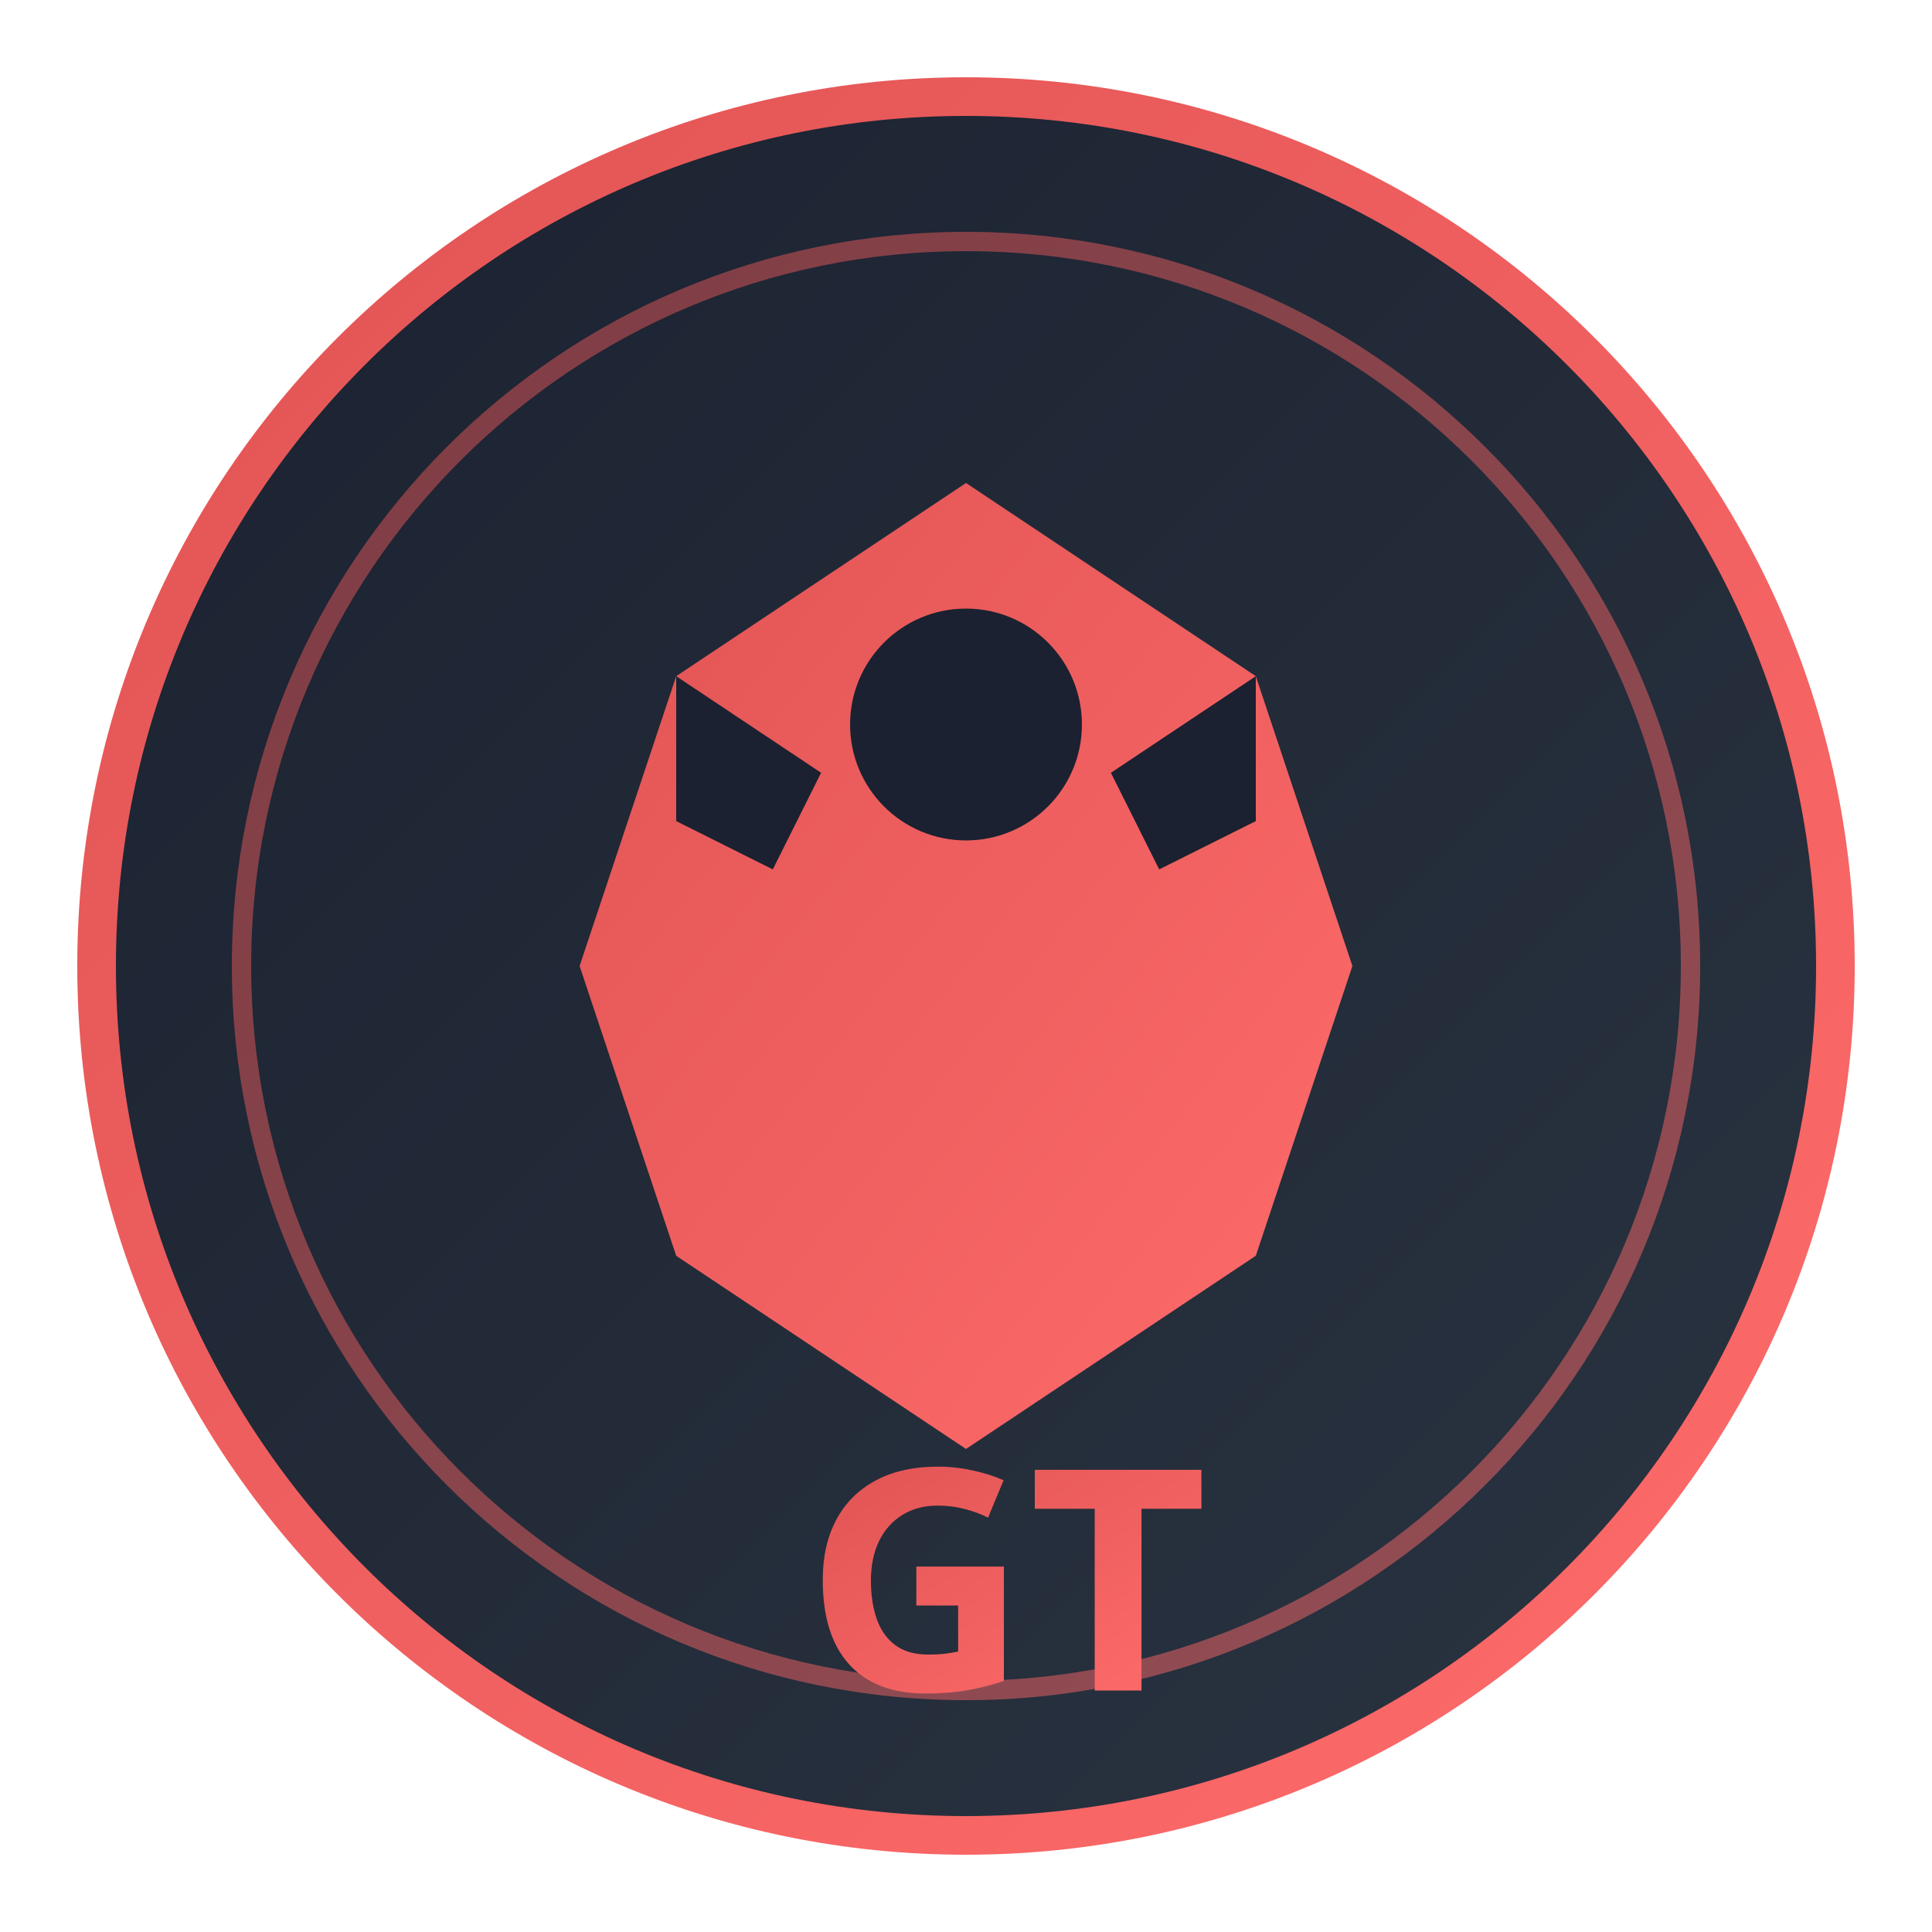
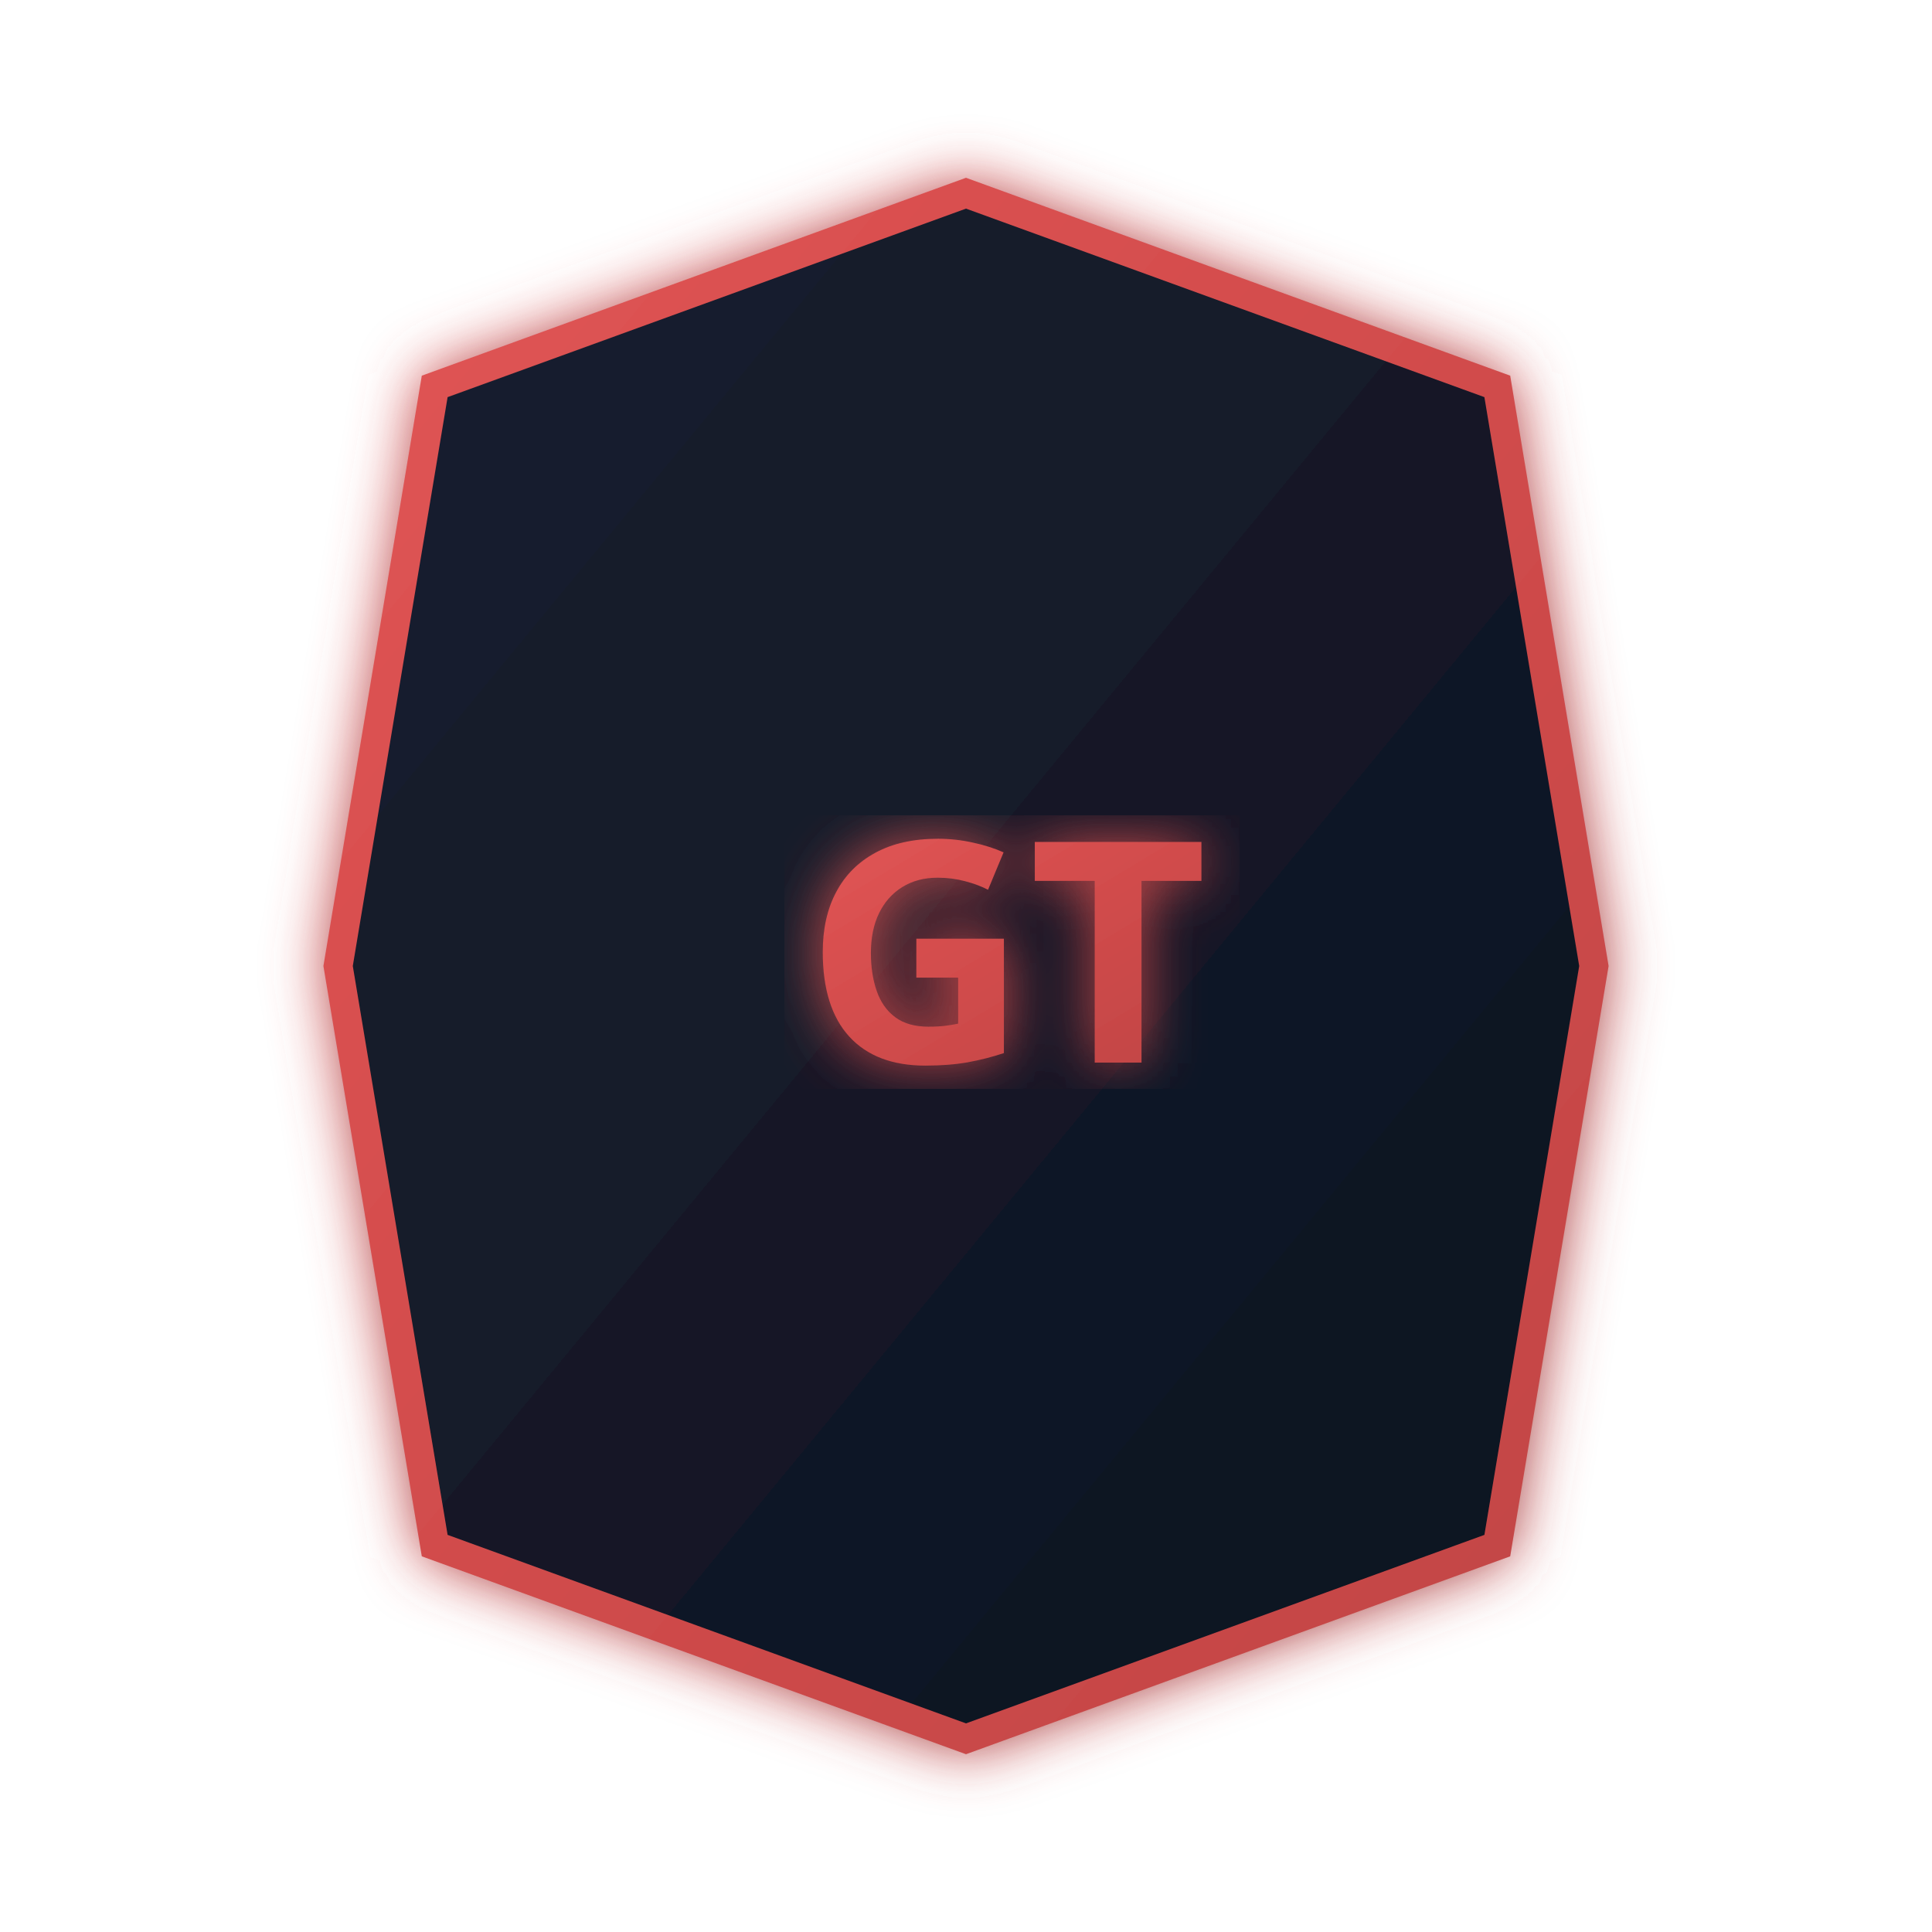
<svg xmlns="http://www.w3.org/2000/svg" viewBox="0 0 200 200">
  <defs>
-     <linearGradient id="gtGradient" x1="0%" y1="0%" x2="100%" y2="100%">
+     <linearGradient id="gt-dark" x1="0%" y1="0%" x2="100%" y2="100%">
      <stop offset="0%" style="stop-color:#1B2130;stop-opacity:1">
-         <animate attributeName="stop-color" values="#1B2130;#2A3441;#1B2130" dur="3s" repeatCount="indefinite" />
+         <animate attributeName="stop-color" values="#1B2130;#2B3140;#1B2130" dur="4s" repeatCount="indefinite" />
      </stop>
-       <stop offset="100%" style="stop-color:#2A3441;stop-opacity:1">
-         <animate attributeName="stop-color" values="#2A3441;#1B2130;#2A3441" dur="3s" repeatCount="indefinite" />
+       <stop offset="100%" style="stop-color:#0B1120;stop-opacity:1">
+         <animate attributeName="stop-color" values="#0B1120;#1B2130;#0B1120" dur="4s" repeatCount="indefinite" />
      </stop>
    </linearGradient>
-     <linearGradient id="gtRed" x1="0%" y1="0%" x2="100%" y2="100%">
+     <linearGradient id="gt-red" x1="0%" y1="0%" x2="100%" y2="100%">
      <stop offset="0%" style="stop-color:#E15454;stop-opacity:1">
-         <animate attributeName="stop-color" values="#E15454;#FF6B6B;#E15454" dur="2s" repeatCount="indefinite" />
+         <animate attributeName="stop-color" values="#E15454;#F16464;#E15454" dur="3s" repeatCount="indefinite" />
      </stop>
-       <stop offset="100%" style="stop-color:#FF6B6B;stop-opacity:1">
-         <animate attributeName="stop-color" values="#FF6B6B;#E15454;#FF6B6B" dur="2s" repeatCount="indefinite" />
+       <stop offset="100%" style="stop-color:#C14444;stop-opacity:1">
+         <animate attributeName="stop-color" values="#C14444;#E15454;#C14444" dur="3s" repeatCount="indefinite" />
      </stop>
    </linearGradient>
+     <filter id="gt-glow">
+       <feGaussianBlur stdDeviation="3" result="coloredBlur">
+         <animate attributeName="stdDeviation" values="3;5;3" dur="2.5s" repeatCount="indefinite" />
+       </feGaussianBlur>
+       <feMerge>
+         <feMergeNode in="coloredBlur" />
+         <feMergeNode in="SourceGraphic" />
+       </feMerge>
+     </filter>
  </defs>
-   <circle cx="100" cy="100" r="90" fill="url(#gtGradient)" stroke="url(#gtRed)" stroke-width="4">
-     <animate attributeName="r" values="90;92;90" dur="3s" repeatCount="indefinite" />
-   </circle>
-   <circle cx="100" cy="100" r="75" fill="none" stroke="url(#gtRed)" stroke-width="2" opacity="0.5">
-     <animateTransform attributeName="transform" type="rotate" values="0 100 100;-360 100 100" dur="20s" repeatCount="indefinite" />
-   </circle>
-   <path d="M 100 50 L 130 70 L 140 100 L 130 130 L 100 150 L 70 130 L 60 100 L 70 70 Z" fill="url(#gtRed)">
-     <animateTransform attributeName="transform" type="scale" values="1;1.02;1" dur="3s" repeatCount="indefinite" />
+   <path d="M 100 20 L 155 40 L 165 100 L 155 160 L 100 180 L 45 160 L 35 100 L 45 40 Z" fill="url(#gt-dark)" stroke="url(#gt-red)" stroke-width="3" filter="url(#gt-glow)">
+     <animateTransform attributeName="transform" type="scale" values="1;1.01;1" dur="4s" repeatCount="indefinite" />
  </path>
-   <path d="M 70 70 L 85 80 L 80 90 L 70 85 Z" fill="#1B2130">
-     <animate attributeName="opacity" values="1;0.7;1" dur="2s" repeatCount="indefinite" />
-   </path>
-   <path d="M 130 70 L 115 80 L 120 90 L 130 85 Z" fill="#1B2130">
-     <animate attributeName="opacity" values="1;0.7;1" dur="2s" repeatCount="indefinite" begin="1s" />
-   </path>
-   <circle cx="100" cy="75" r="12" fill="#1B2130">
-     <animate attributeName="r" values="12;13;12" dur="2s" repeatCount="indefinite" />
-   </circle>
-   <text x="100" y="175" font-family="Arial Black, sans-serif" font-size="32" font-weight="900" fill="url(#gtRed)" text-anchor="middle">
-     <animate attributeName="opacity" values="1;0.8;1" dur="2s" repeatCount="indefinite" />
+   <text x="100" y="110" font-family="Arial Black, sans-serif" font-size="32" font-weight="900" text-anchor="middle" fill="url(#gt-red)" filter="url(#gt-glow)">
+     <animateTransform attributeName="transform" type="scale" values="1;1.03;1" dur="3s" repeatCount="indefinite" />
    GT
  </text>
</svg>
